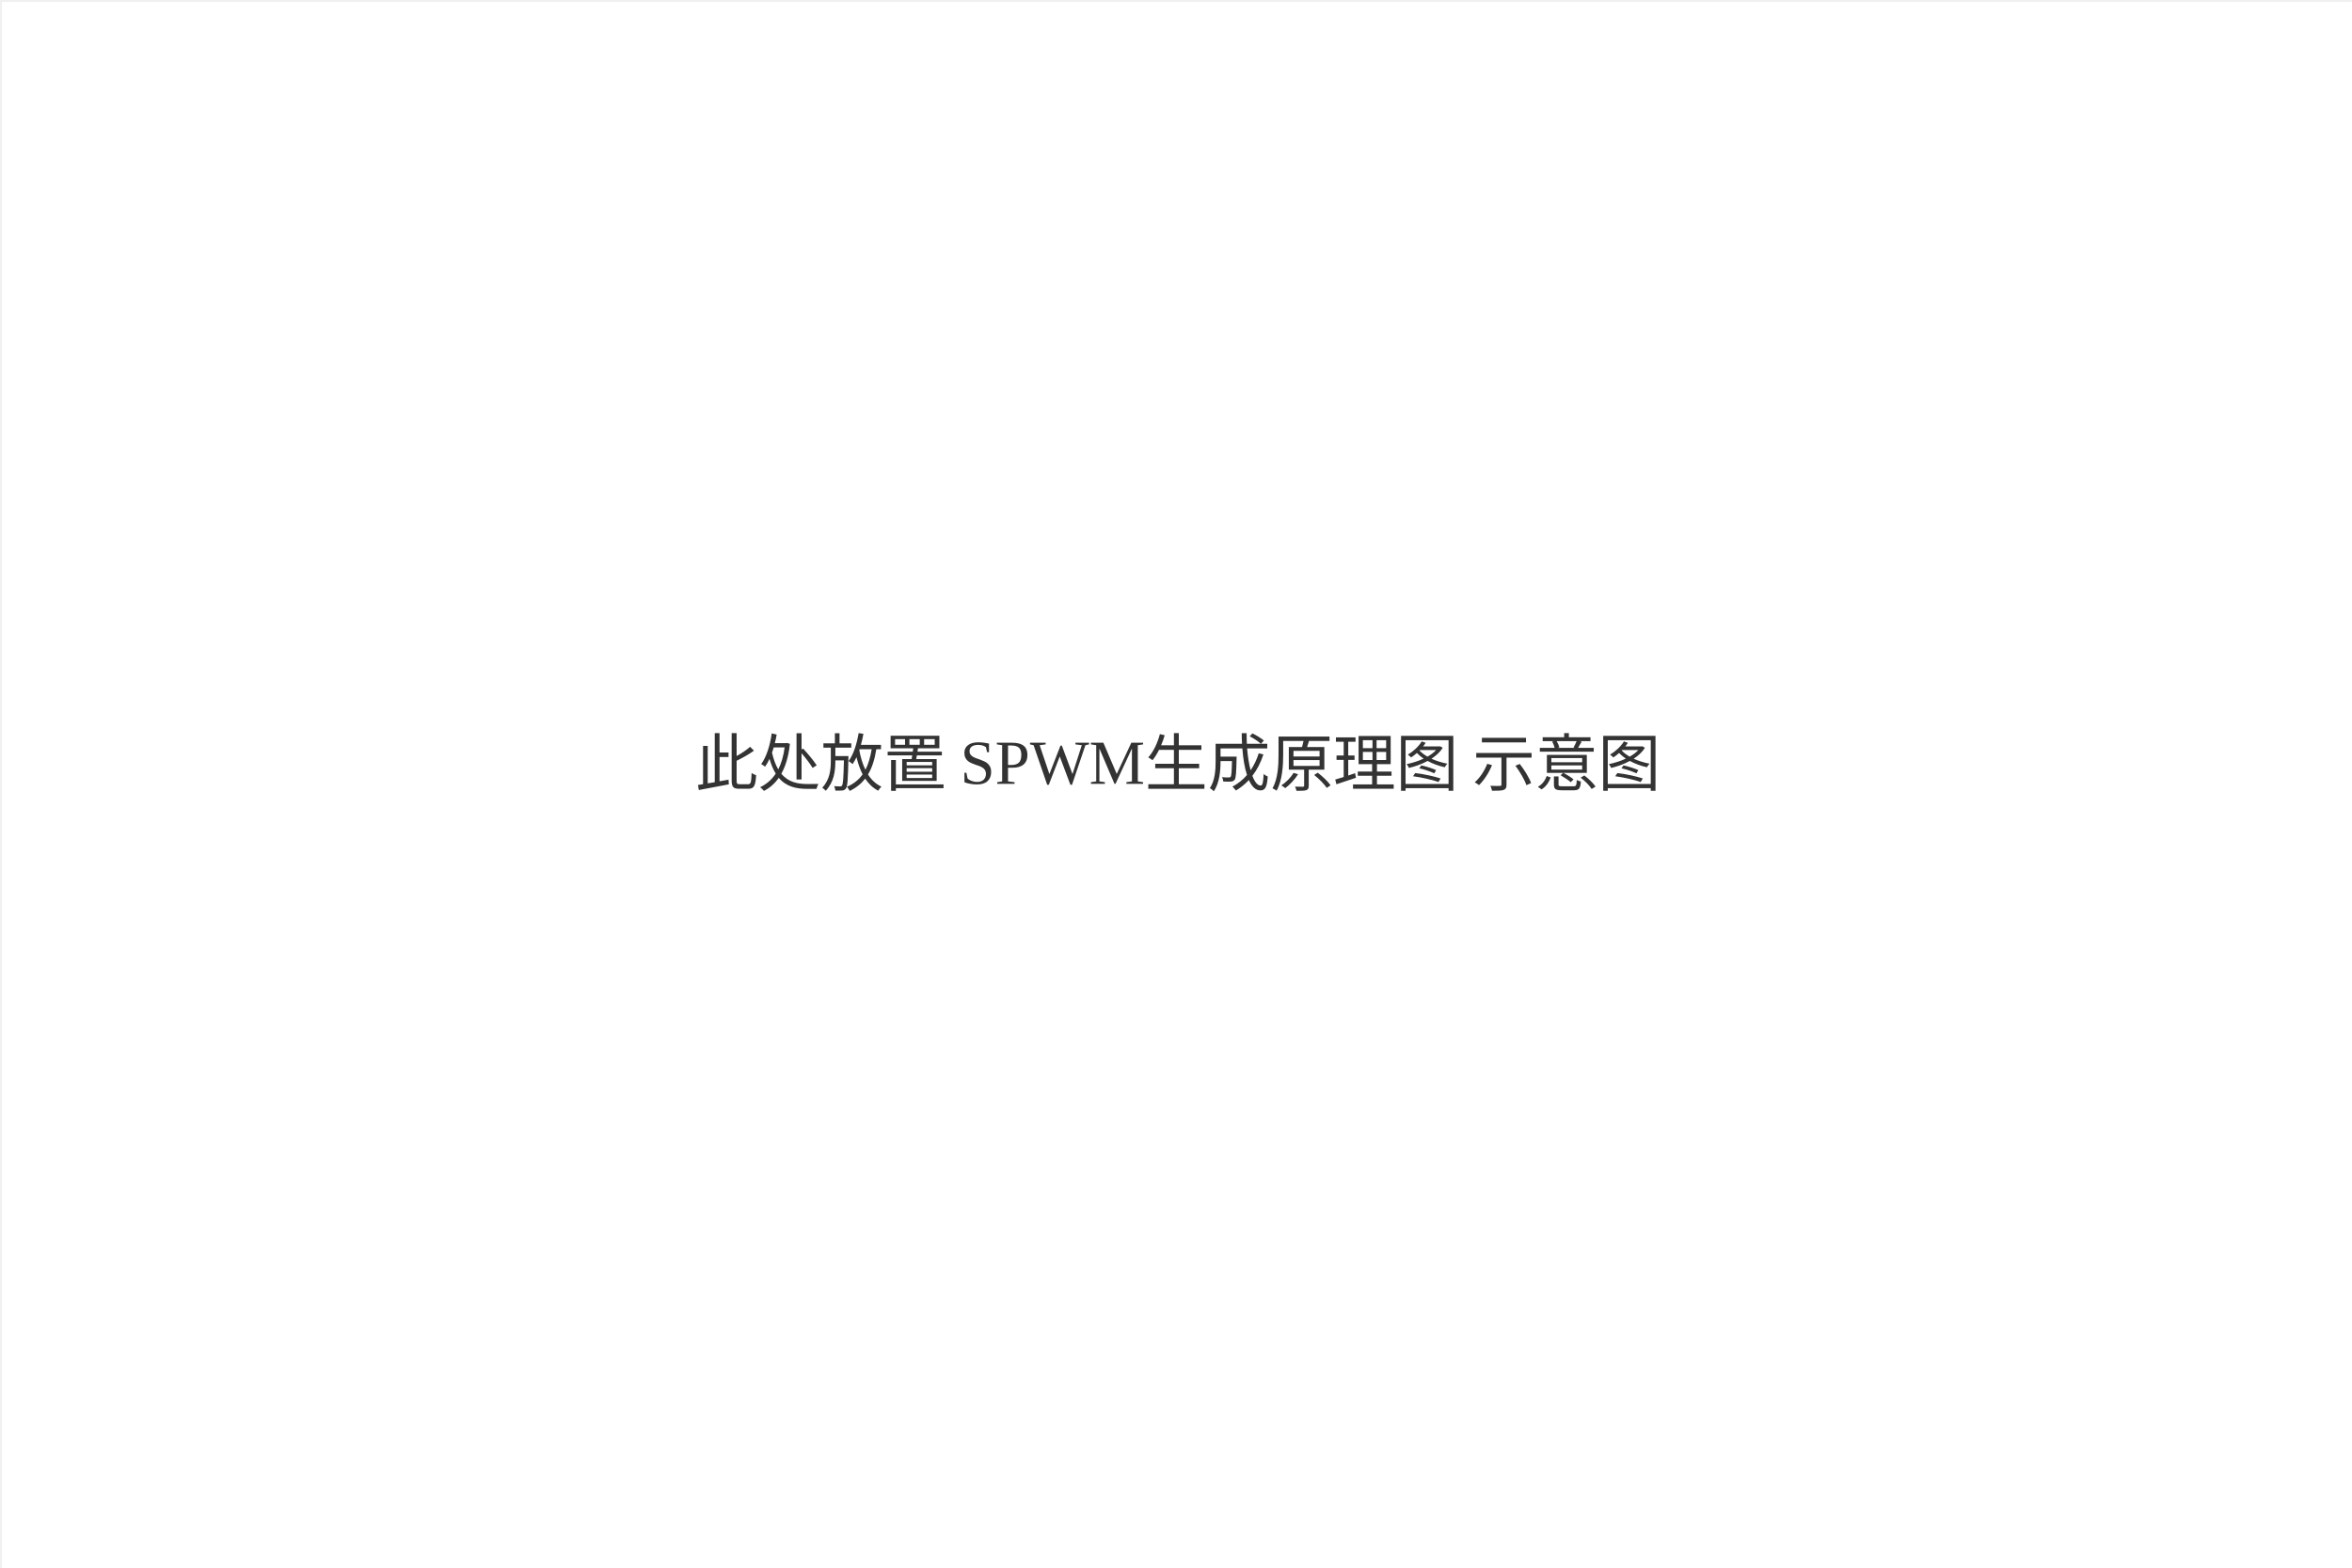
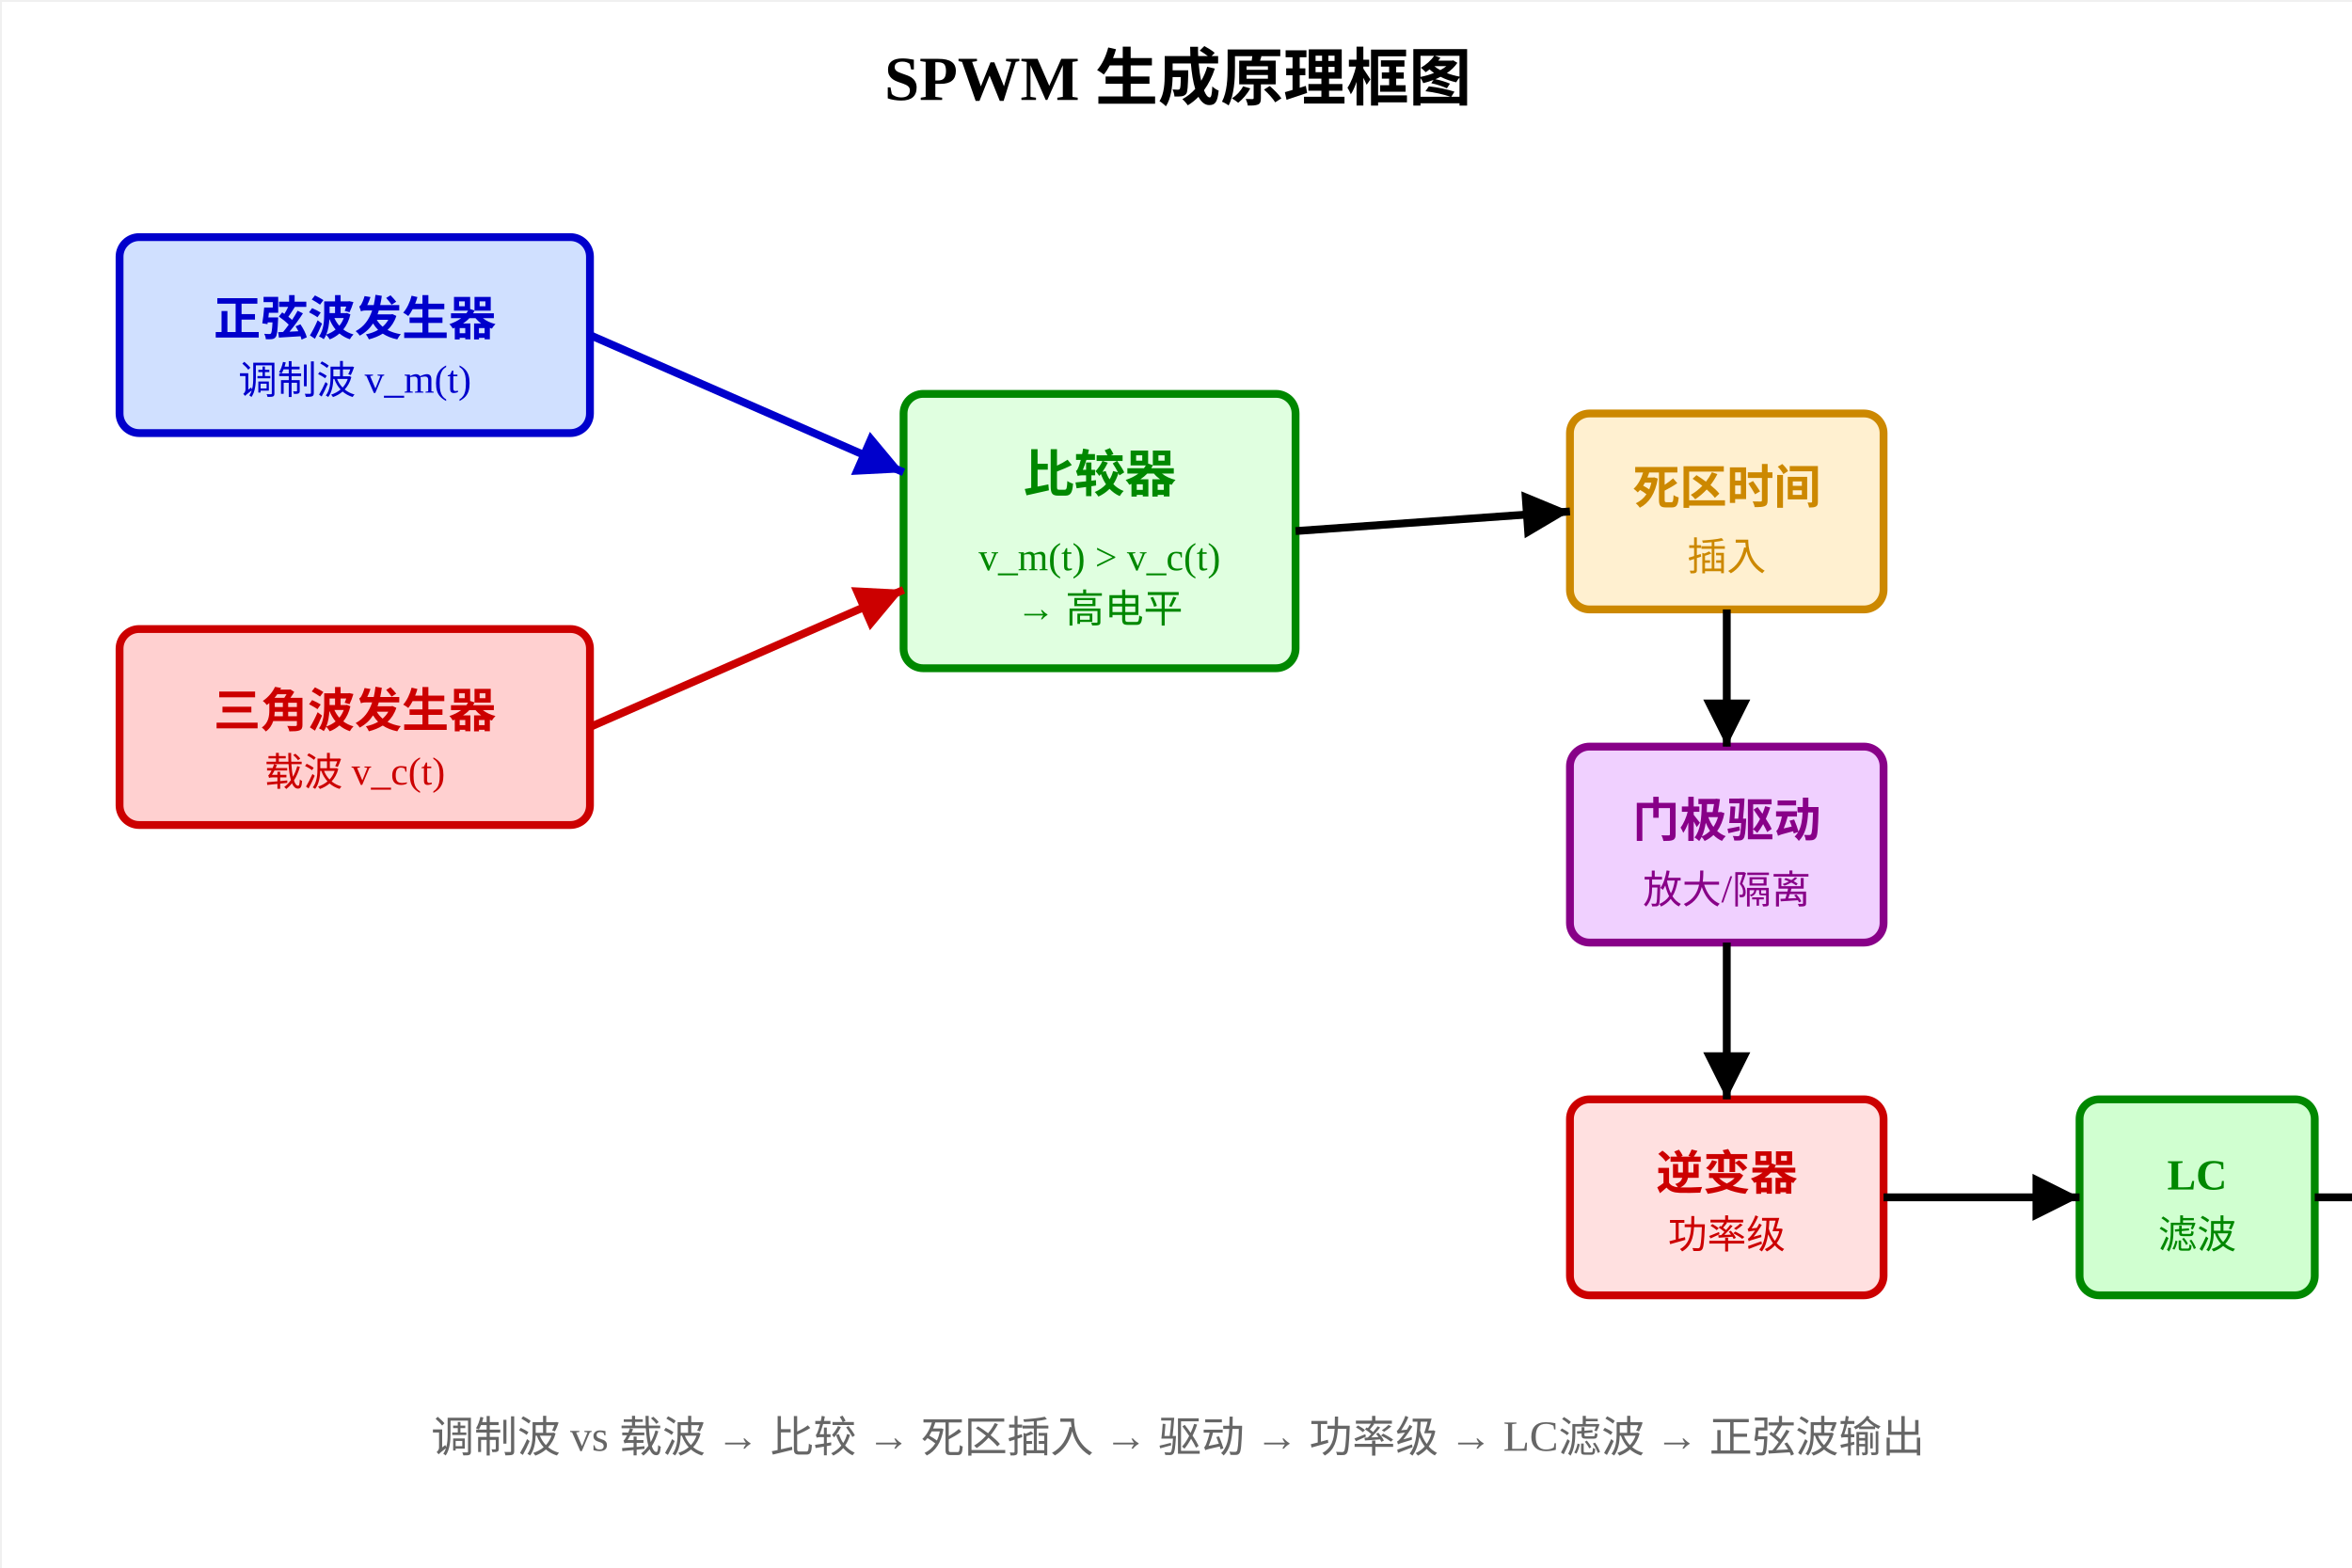
- <svg xmlns="http://www.w3.org/2000/svg" width="600" height="400">
+ <svg xmlns="http://www.w3.org/2000/svg" width="600" height="400" viewBox="0 0 600 400">
  <defs />
  <g transform="translate(0.5,0.5)">
    <rect x="0" y="0" width="600" height="400" fill="#ffffff" stroke="none" />
-     <text x="300" y="200" text-anchor="middle" font-size="16" fill="#333">此处放置 SPWM生成原理图 示意图</text>
+     <text x="300" y="25" text-anchor="middle" font-size="16" fill="#000" font-weight="bold">SPWM 生成原理框图</text>
+     <rect x="30" y="60" width="120" height="50" fill="#d0e0ff" stroke="#00c" stroke-width="2" rx="5" />
+     <text x="90" y="85" text-anchor="middle" font-size="12" fill="#00c" font-weight="bold">正弦波发生器</text>
+     <text x="90" y="100" text-anchor="middle" font-size="10" fill="#00c">调制波 v_m(t)</text>
+     <rect x="30" y="160" width="120" height="50" fill="#ffd0d0" stroke="#c00" stroke-width="2" rx="5" />
+     <text x="90" y="185" text-anchor="middle" font-size="12" fill="#c00" font-weight="bold">三角波发生器</text>
+     <text x="90" y="200" text-anchor="middle" font-size="10" fill="#c00">载波 v_c(t)</text>
+     <rect x="230" y="100" width="100" height="70" fill="#e0ffe0" stroke="#080" stroke-width="2" rx="5" />
+     <text x="280" y="125" text-anchor="middle" font-size="13" fill="#080" font-weight="bold">比较器</text>
+     <text x="280" y="145" text-anchor="middle" font-size="10" fill="#080">v_m(t) &gt; v_c(t)</text>
+     <text x="280" y="158" text-anchor="middle" font-size="10" fill="#080">→ 高电平</text>
+     <line x1="150" y1="85" x2="230" y2="120" stroke="#00c" stroke-width="2" marker-end="url(#arrowBlue)" />
+     <line x1="150" y1="185" x2="230" y2="150" stroke="#c00" stroke-width="2" marker-end="url(#arrowRed)" />
+     <rect x="400" y="105" width="80" height="50" fill="#fff0d0" stroke="#c80" stroke-width="2" rx="5" />
+     <text x="440" y="128" text-anchor="middle" font-size="12" fill="#c80" font-weight="bold">死区时间</text>
+     <text x="440" y="145" text-anchor="middle" font-size="10" fill="#c80">插入</text>
+     <line x1="330" y1="135" x2="400" y2="130" stroke="#000" stroke-width="2" marker-end="url(#arrowBlack)" />
+     <rect x="400" y="190" width="80" height="50" fill="#f0d0ff" stroke="#808" stroke-width="2" rx="5" />
+     <text x="440" y="213" text-anchor="middle" font-size="12" fill="#808" font-weight="bold">门极驱动</text>
+     <text x="440" y="230" text-anchor="middle" font-size="10" fill="#808">放大/隔离</text>
+     <line x1="440" y1="155" x2="440" y2="190" stroke="#000" stroke-width="2" marker-end="url(#arrowBlack)" />
+     <rect x="400" y="280" width="80" height="50" fill="#ffe0e0" stroke="#c00" stroke-width="2" rx="5" />
+     <text x="440" y="303" text-anchor="middle" font-size="12" fill="#c00" font-weight="bold">逆变器</text>
+     <text x="440" y="318" text-anchor="middle" font-size="10" fill="#c00">功率级</text>
+     <line x1="440" y1="240" x2="440" y2="280" stroke="#000" stroke-width="2" marker-end="url(#arrowBlack)" />
+     <rect x="530" y="280" width="60" height="50" fill="#d0ffd0" stroke="#080" stroke-width="2" rx="5" />
+     <text x="560" y="303" text-anchor="middle" font-size="11" fill="#080" font-weight="bold">LC</text>
+     <text x="560" y="318" text-anchor="middle" font-size="10" fill="#080">滤波</text>
+     <line x1="480" y1="305" x2="530" y2="305" stroke="#000" stroke-width="2" marker-end="url(#arrowBlack)" />
+     <defs>
+       <marker id="arrowBlue" viewBox="0 0 10 10" refX="10" refY="5" markerWidth="6" markerHeight="6" orient="auto">
+         <path d="M 0 0 L 10 5 L 0 10 Z" fill="#00c" />
+       </marker>
+       <marker id="arrowRed" viewBox="0 0 10 10" refX="10" refY="5" markerWidth="6" markerHeight="6" orient="auto">
+         <path d="M 0 0 L 10 5 L 0 10 Z" fill="#c00" />
+       </marker>
+       <marker id="arrowBlack" viewBox="0 0 10 10" refX="10" refY="5" markerWidth="6" markerHeight="6" orient="auto">
+         <path d="M 0 0 L 10 5 L 0 10 Z" fill="#000" />
+       </marker>
+     </defs>
+     <line x1="590" y1="305" x2="610" y2="305" stroke="#000" stroke-width="2" />
+     <text x="615" y="309" font-size="12" fill="#000" font-weight="bold">正弦波输出</text>
+     <text x="300" y="370" text-anchor="middle" font-size="11" fill="#666">调制波 vs 载波 → 比较 → 死区插入 → 驱动 → 功率级 → LC滤波 → 正弦波输出</text>
  </g>
</svg>
